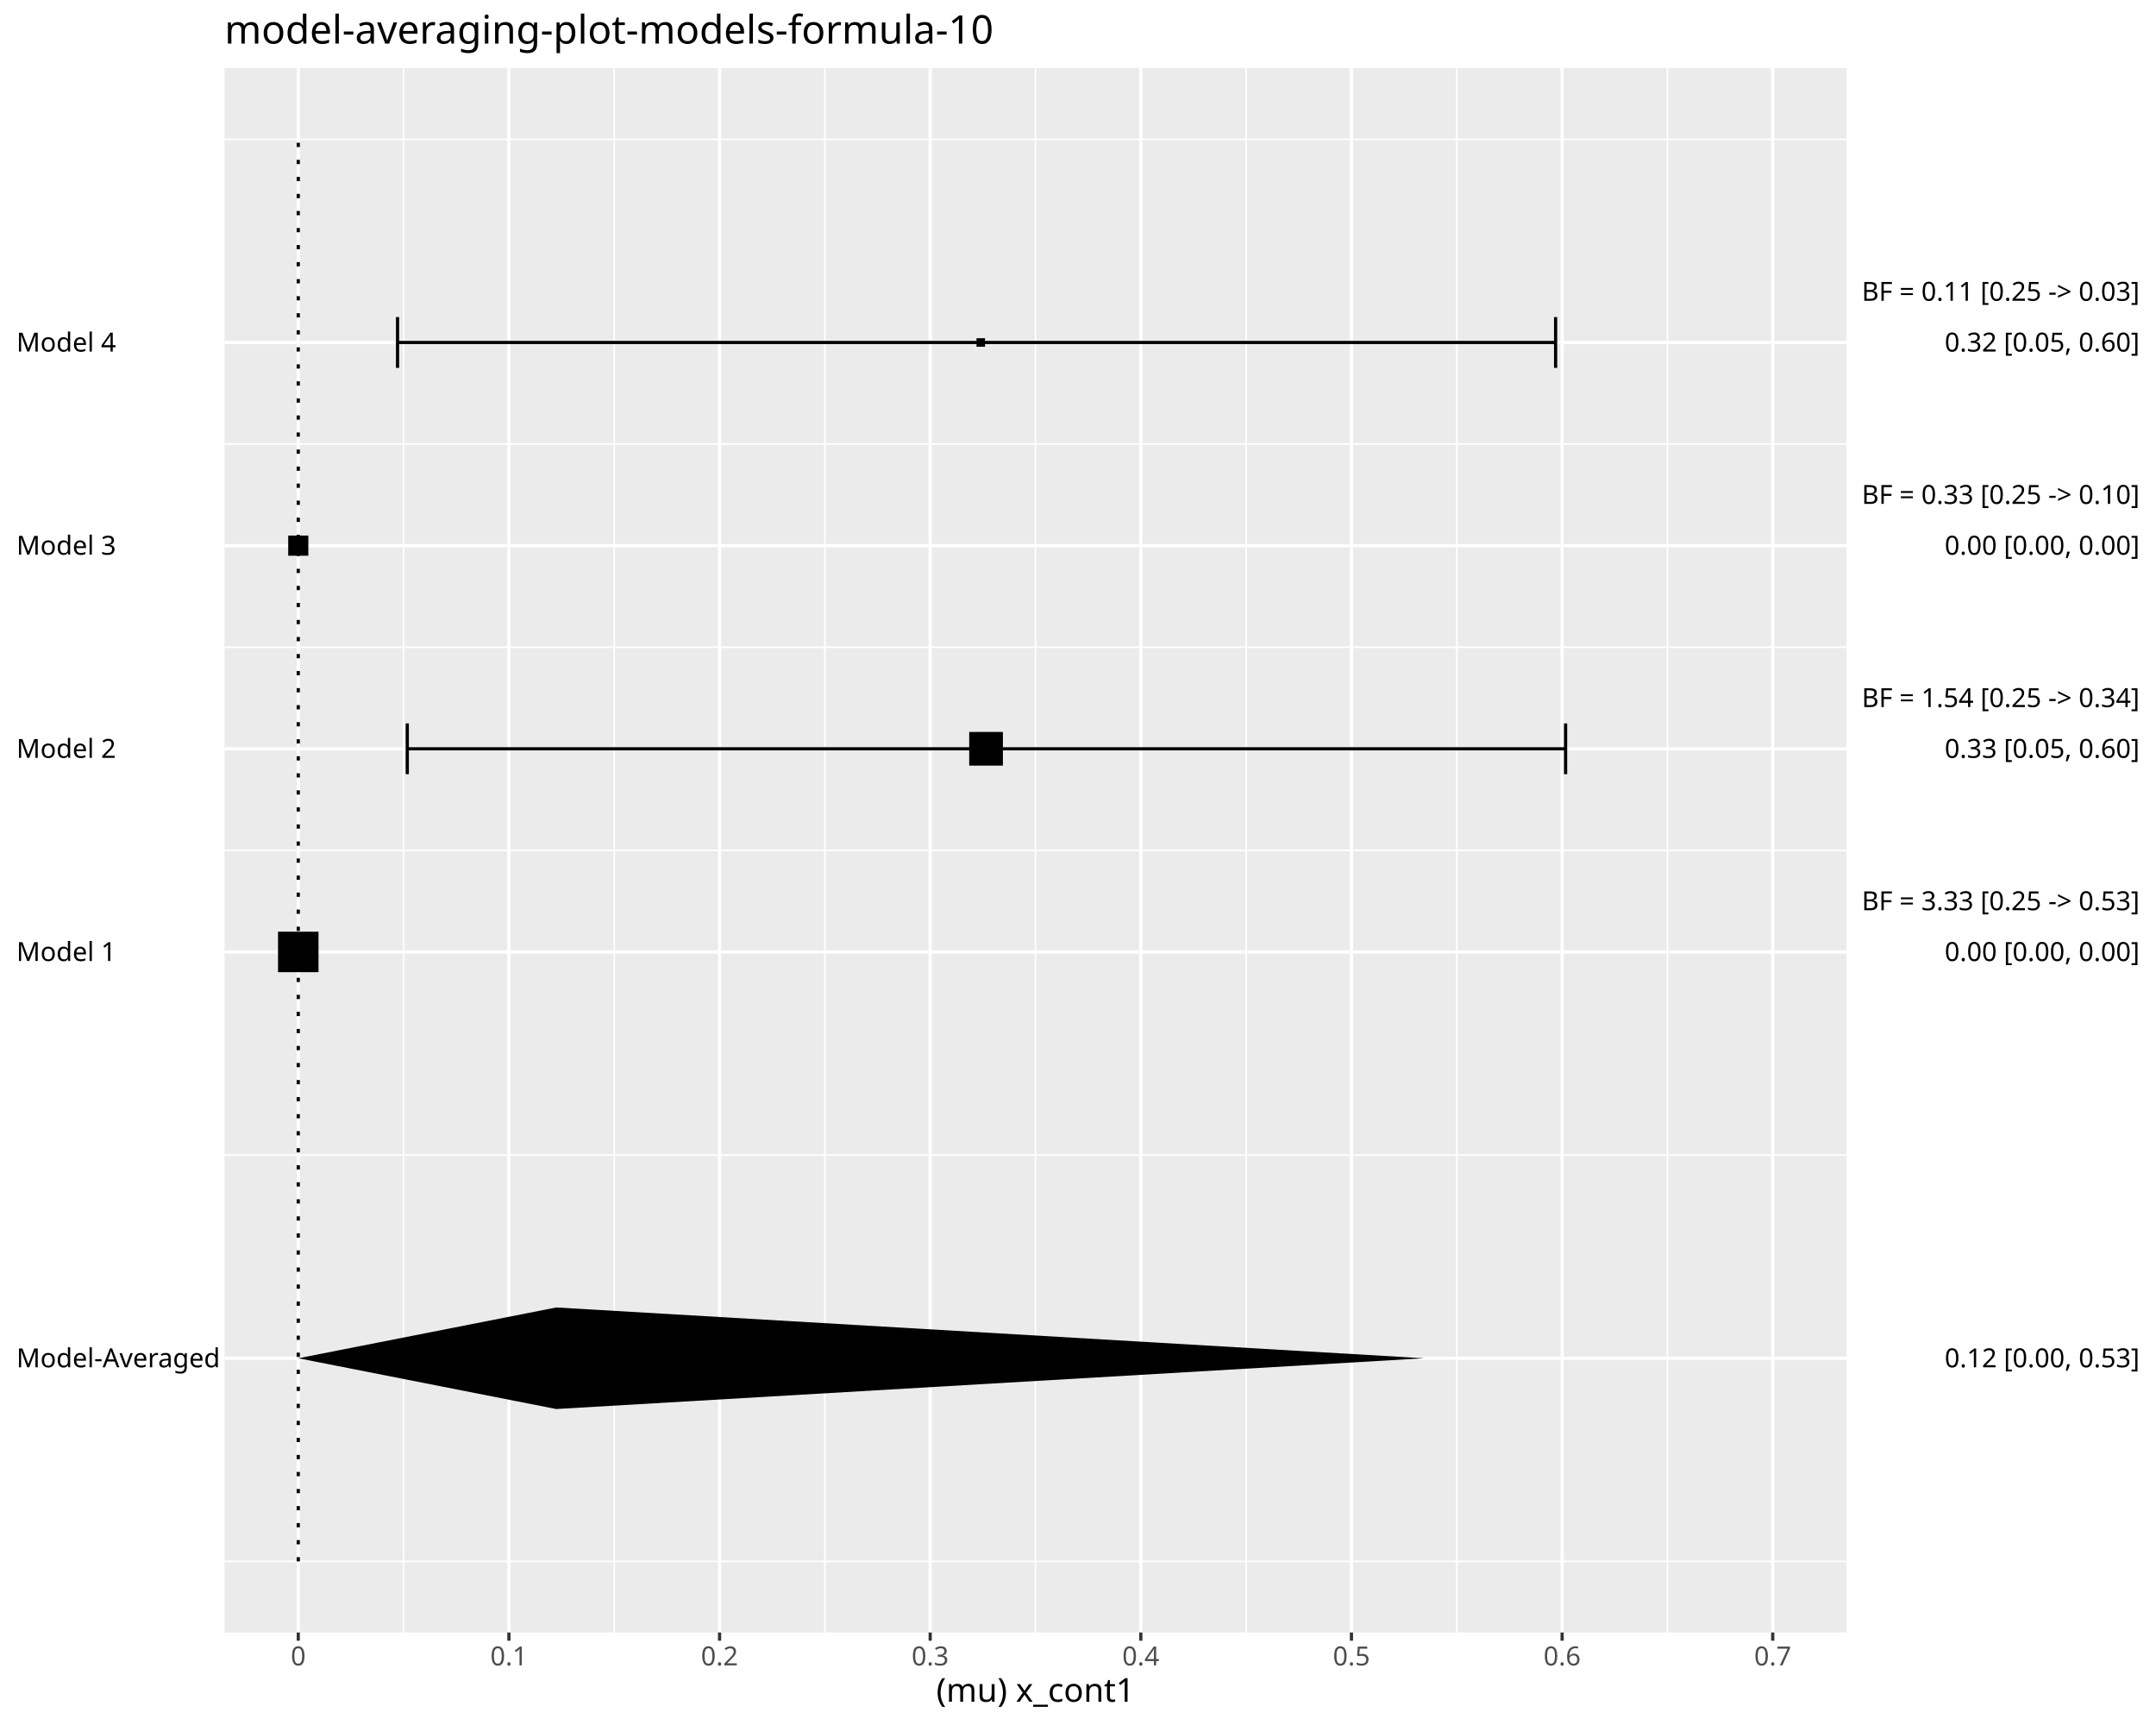
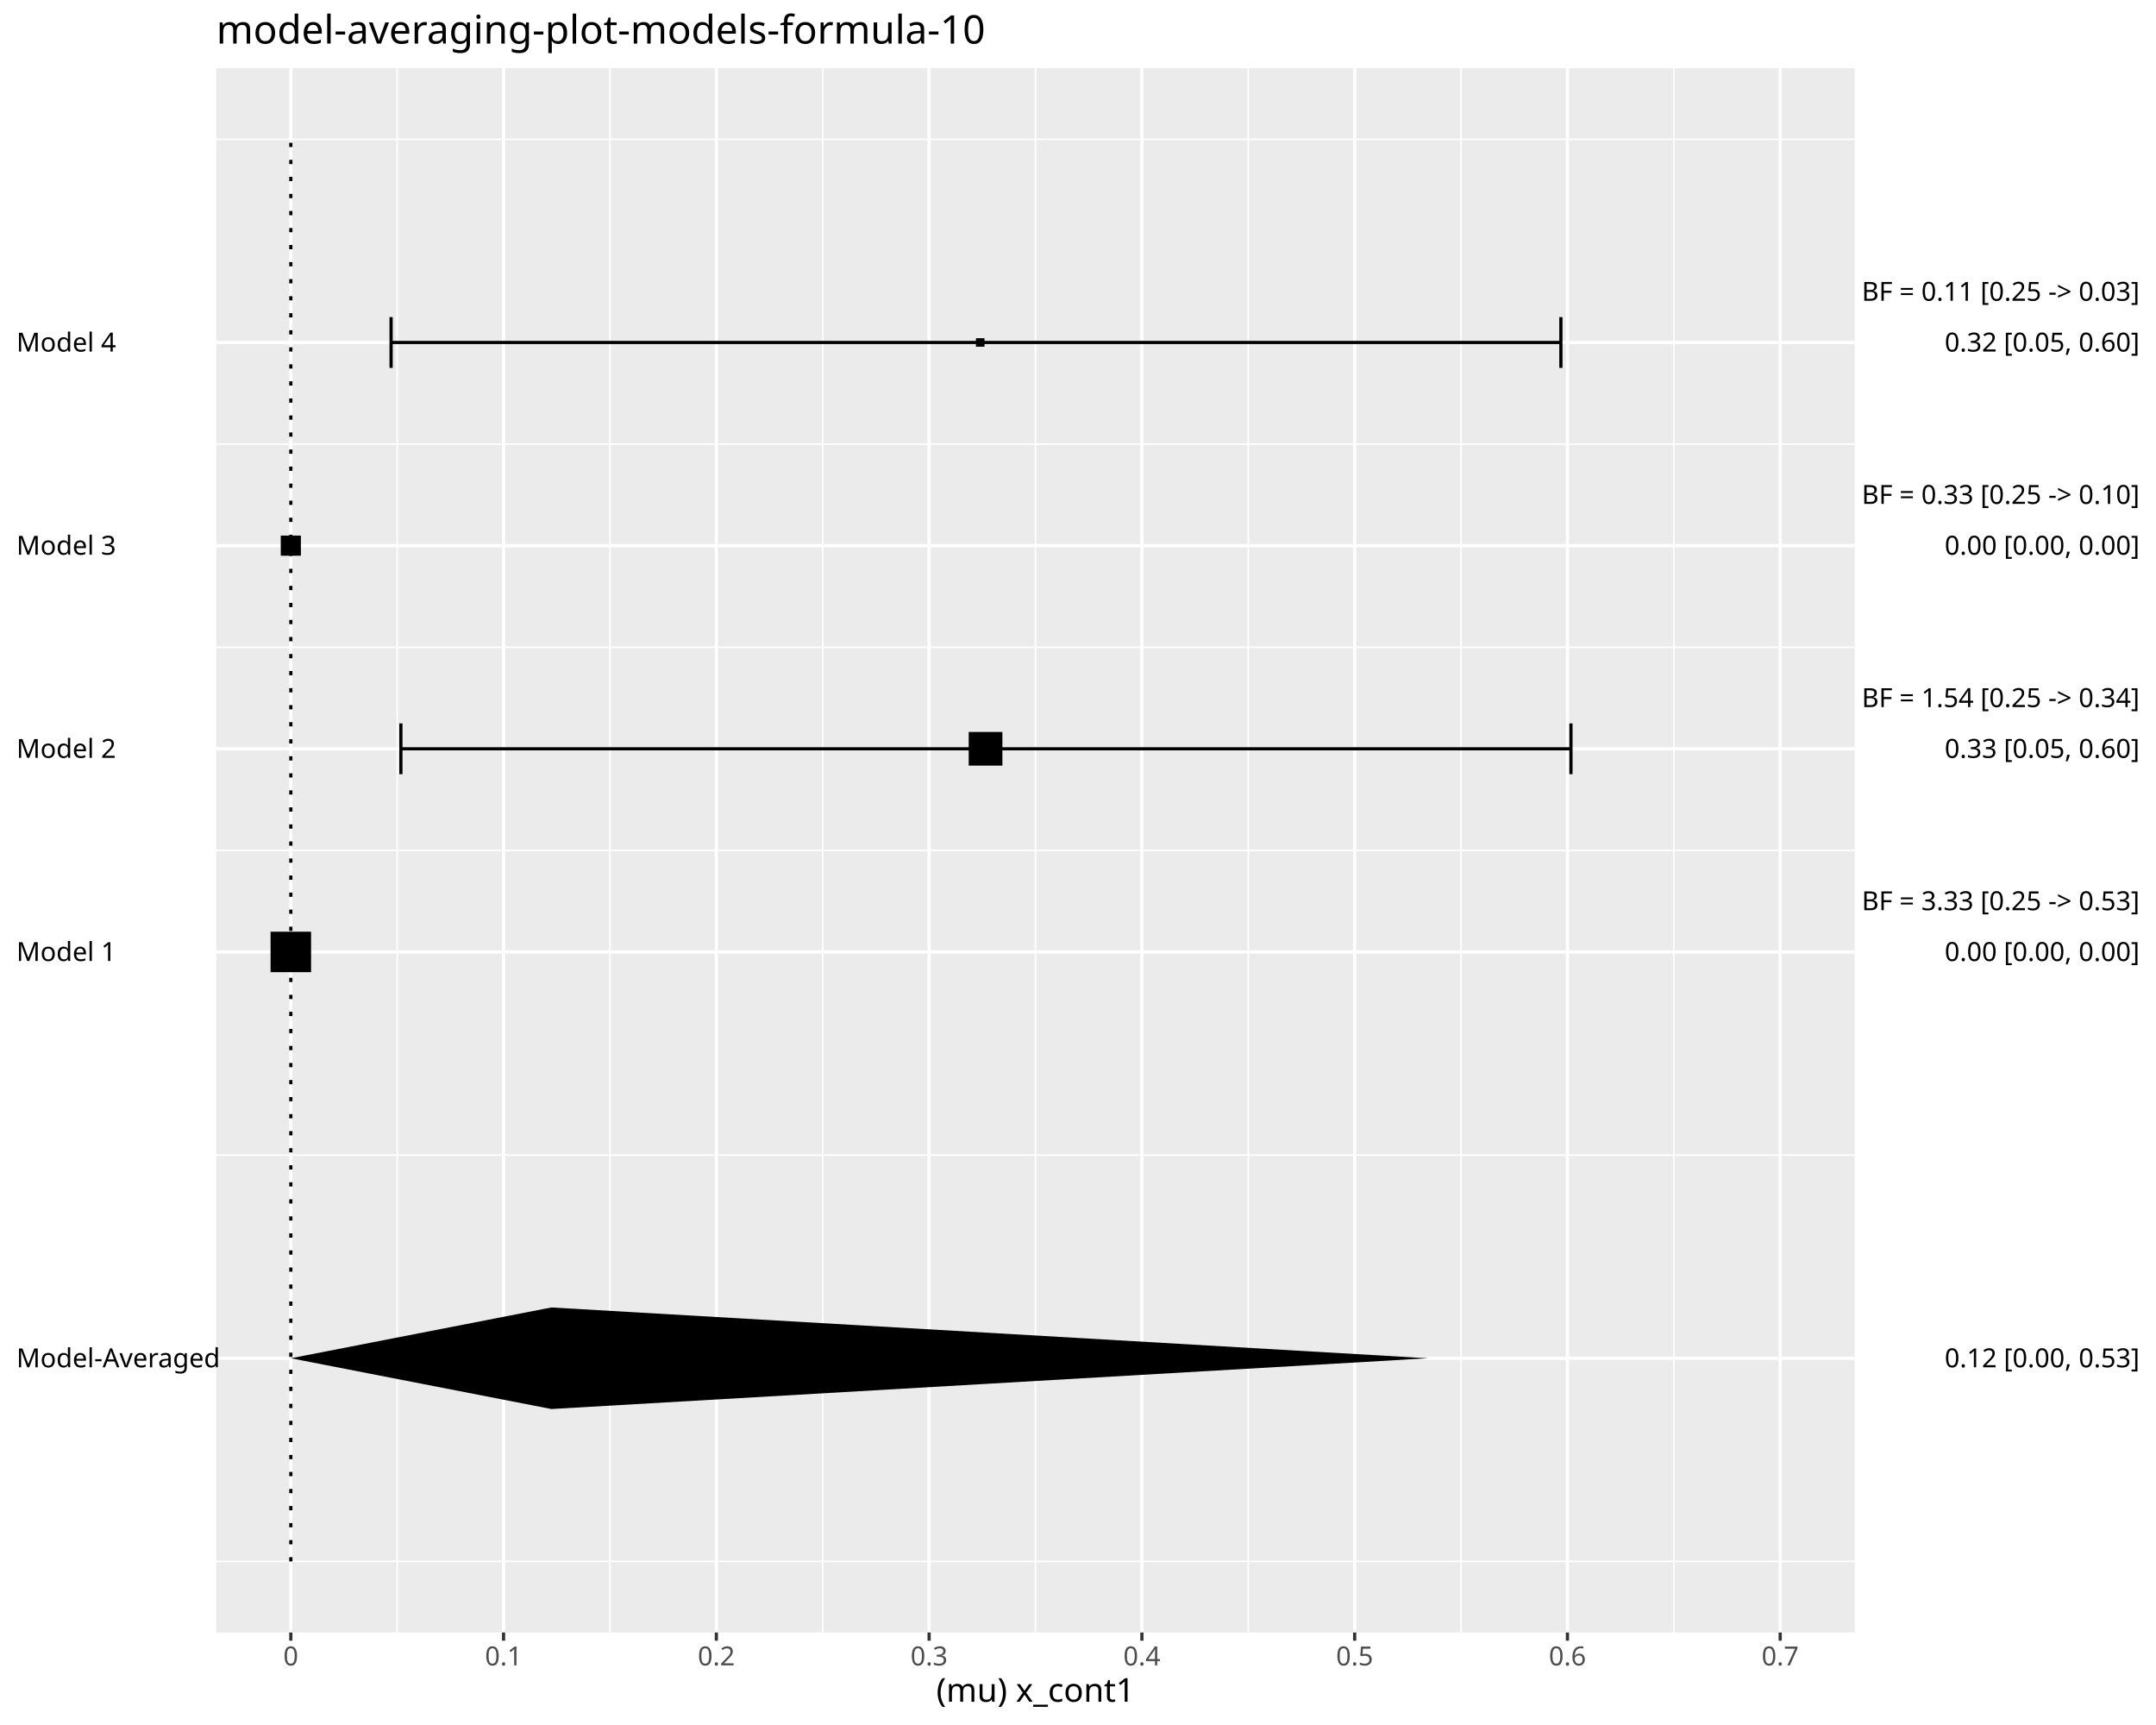
<svg xmlns="http://www.w3.org/2000/svg" class="svglite" data-engine-version="2.0" width="720.00pt" height="576.00pt" viewBox="0 0 720.00 576.00">
  <defs>
    <style type="text/css">
    .svglite line, .svglite polyline, .svglite polygon, .svglite path, .svglite rect, .svglite circle {
      fill: none;
      stroke: #000000;
      stroke-linecap: round;
      stroke-linejoin: round;
      stroke-miterlimit: 10.00;
    }
  </style>
  </defs>
  <rect width="100%" height="100%" style="stroke: none; fill: #FFFFFF;" />
  <defs>
    <clipPath id="cpMC4wMHw3MjAuMDB8MC4wMHw1NzYuMDA=">
      <rect x="0.00" y="0.00" width="720.00" height="576.00" />
    </clipPath>
  </defs>
  <g clip-path="url(#cpMC4wMHw3MjAuMDB8MC4wMHw1NzYuMDA=)">
-     <rect x="0.00" y="0.00" width="720.00" height="576.00" style="stroke-width: 1.07; stroke: #FFFFFF; fill: #FFFFFF;" />
+     <rect x="0" y="0.00" width="720.00" height="576.00" style="stroke-width: 1.07; stroke: #FFFFFF; fill: #FFFFFF;" />
  </g>
  <defs>
-     <clipPath id="cpNzQuOTl8NjE2LjYzfDIyLjc4fDU0NS4xMQ==">
-       <rect x="74.99" y="22.78" width="541.64" height="522.33" />
+     <clipPath id="cpNzIuMjV8NjE5LjM3fDIyLjc4fDU0NS4xMQ==">
+       <rect x="72.25" y="22.78" width="547.12" height="522.33" />
    </clipPath>
  </defs>
-   <g clip-path="url(#cpNzQuOTl8NjE2LjYzfDIyLjc4fDU0NS4xMQ==)">
-     <rect x="74.99" y="22.78" width="541.64" height="522.33" style="stroke-width: 1.07; stroke: none; fill: #EBEBEB;" />
-     <polyline points="74.99,521.37 616.63,521.37 " style="stroke-width: 0.53; stroke: #FFFFFF; stroke-linecap: butt;" />
-     <polyline points="74.99,385.70 616.63,385.70 " style="stroke-width: 0.53; stroke: #FFFFFF; stroke-linecap: butt;" />
-     <polyline points="74.99,283.95 616.63,283.95 " style="stroke-width: 0.53; stroke: #FFFFFF; stroke-linecap: butt;" />
-     <polyline points="74.99,216.11 616.63,216.11 " style="stroke-width: 0.53; stroke: #FFFFFF; stroke-linecap: butt;" />
-     <polyline points="74.99,148.28 616.63,148.28 " style="stroke-width: 0.53; stroke: #FFFFFF; stroke-linecap: butt;" />
-     <polyline points="74.99,46.53 616.63,46.53 " style="stroke-width: 0.53; stroke: #FFFFFF; stroke-linecap: butt;" />
-     <polyline points="134.78,545.11 134.78,22.78 " style="stroke-width: 0.53; stroke: #FFFFFF; stroke-linecap: butt;" />
-     <polyline points="205.12,545.11 205.12,22.78 " style="stroke-width: 0.53; stroke: #FFFFFF; stroke-linecap: butt;" />
-     <polyline points="275.47,545.11 275.47,22.78 " style="stroke-width: 0.53; stroke: #FFFFFF; stroke-linecap: butt;" />
+   <g clip-path="url(#cpNzIuMjV8NjE5LjM3fDIyLjc4fDU0NS4xMQ==)">
+     <rect x="72.25" y="22.78" width="547.12" height="522.33" style="stroke-width: 1.07; stroke: none; fill: #EBEBEB;" />
+     <polyline points="72.25,521.37 619.37,521.37 " style="stroke-width: 0.53; stroke: #FFFFFF; stroke-linecap: butt;" />
+     <polyline points="72.25,385.70 619.37,385.70 " style="stroke-width: 0.53; stroke: #FFFFFF; stroke-linecap: butt;" />
+     <polyline points="72.25,283.95 619.37,283.95 " style="stroke-width: 0.53; stroke: #FFFFFF; stroke-linecap: butt;" />
+     <polyline points="72.25,216.11 619.37,216.11 " style="stroke-width: 0.53; stroke: #FFFFFF; stroke-linecap: butt;" />
+     <polyline points="72.25,148.28 619.37,148.28 " style="stroke-width: 0.53; stroke: #FFFFFF; stroke-linecap: butt;" />
+     <polyline points="72.25,46.53 619.37,46.53 " style="stroke-width: 0.53; stroke: #FFFFFF; stroke-linecap: butt;" />
+     <polyline points="132.65,545.11 132.65,22.78 " style="stroke-width: 0.53; stroke: #FFFFFF; stroke-linecap: butt;" />
+     <polyline points="203.70,545.11 203.70,22.78 " style="stroke-width: 0.53; stroke: #FFFFFF; stroke-linecap: butt;" />
+     <polyline points="274.76,545.11 274.76,22.78 " style="stroke-width: 0.53; stroke: #FFFFFF; stroke-linecap: butt;" />
    <polyline points="345.81,545.11 345.81,22.78 " style="stroke-width: 0.53; stroke: #FFFFFF; stroke-linecap: butt;" />
-     <polyline points="416.15,545.11 416.15,22.78 " style="stroke-width: 0.53; stroke: #FFFFFF; stroke-linecap: butt;" />
-     <polyline points="486.50,545.11 486.50,22.78 " style="stroke-width: 0.53; stroke: #FFFFFF; stroke-linecap: butt;" />
-     <polyline points="556.84,545.11 556.84,22.78 " style="stroke-width: 0.53; stroke: #FFFFFF; stroke-linecap: butt;" />
-     <polyline points="74.99,453.54 616.63,453.54 " style="stroke-width: 1.07; stroke: #FFFFFF; stroke-linecap: butt;" />
-     <polyline points="74.99,317.87 616.63,317.87 " style="stroke-width: 1.07; stroke: #FFFFFF; stroke-linecap: butt;" />
-     <polyline points="74.99,250.03 616.63,250.03 " style="stroke-width: 1.07; stroke: #FFFFFF; stroke-linecap: butt;" />
-     <polyline points="74.99,182.20 616.63,182.20 " style="stroke-width: 1.07; stroke: #FFFFFF; stroke-linecap: butt;" />
-     <polyline points="74.99,114.36 616.63,114.36 " style="stroke-width: 1.07; stroke: #FFFFFF; stroke-linecap: butt;" />
-     <polyline points="99.61,545.11 99.61,22.78 " style="stroke-width: 1.07; stroke: #FFFFFF; stroke-linecap: butt;" />
-     <polyline points="169.95,545.11 169.95,22.78 " style="stroke-width: 1.07; stroke: #FFFFFF; stroke-linecap: butt;" />
-     <polyline points="240.30,545.11 240.30,22.78 " style="stroke-width: 1.07; stroke: #FFFFFF; stroke-linecap: butt;" />
-     <polyline points="310.64,545.11 310.64,22.78 " style="stroke-width: 1.07; stroke: #FFFFFF; stroke-linecap: butt;" />
-     <polyline points="380.98,545.11 380.98,22.78 " style="stroke-width: 1.07; stroke: #FFFFFF; stroke-linecap: butt;" />
-     <polyline points="451.32,545.11 451.32,22.78 " style="stroke-width: 1.07; stroke: #FFFFFF; stroke-linecap: butt;" />
-     <polyline points="521.67,545.11 521.67,22.78 " style="stroke-width: 1.07; stroke: #FFFFFF; stroke-linecap: butt;" />
-     <polyline points="592.01,545.11 592.01,22.78 " style="stroke-width: 1.07; stroke: #FFFFFF; stroke-linecap: butt;" />
-     <polyline points="522.83,258.51 522.83,241.55 " style="stroke-width: 1.07; stroke-linecap: butt;" />
-     <polyline points="522.83,250.03 136.01,250.03 " style="stroke-width: 1.07; stroke-linecap: butt;" />
-     <polyline points="136.01,258.51 136.01,241.55 " style="stroke-width: 1.07; stroke-linecap: butt;" />
-     <polyline points="519.50,122.84 519.50,105.88 " style="stroke-width: 1.07; stroke-linecap: butt;" />
-     <polyline points="519.50,114.36 132.76,114.36 " style="stroke-width: 1.07; stroke-linecap: butt;" />
-     <polyline points="132.76,122.84 132.76,105.88 " style="stroke-width: 1.07; stroke-linecap: butt;" />
-     <polygon points="92.85,324.62 106.37,324.62 106.37,311.11 92.85,311.11 " style="stroke-width: 0.71; stroke: none; fill: #000000;" />
-     <polygon points="323.67,255.65 334.92,255.65 334.92,244.41 323.67,244.41 " style="stroke-width: 0.71; stroke: none; fill: #000000;" />
-     <polygon points="96.25,185.56 102.97,185.56 102.97,178.83 96.25,178.83 " style="stroke-width: 0.71; stroke: none; fill: #000000;" />
-     <polygon points="326.11,115.78 328.95,115.78 328.95,112.94 326.11,112.94 " style="stroke-width: 0.71; stroke: none; fill: #000000;" />
-     <polygon points="99.61,453.54 185.75,436.58 475.61,453.54 185.75,470.49 " style="stroke-width: 1.07; stroke: none; stroke-linecap: butt; fill: #000000;" />
-     <polyline points="99.61,521.37 99.61,46.53 " style="stroke-width: 1.07; stroke-dasharray: 1.42,4.27; stroke-linecap: butt;" />
+     <polyline points="416.86,545.11 416.86,22.78 " style="stroke-width: 0.53; stroke: #FFFFFF; stroke-linecap: butt;" />
+     <polyline points="487.92,545.11 487.92,22.78 " style="stroke-width: 0.53; stroke: #FFFFFF; stroke-linecap: butt;" />
+     <polyline points="558.97,545.11 558.97,22.78 " style="stroke-width: 0.53; stroke: #FFFFFF; stroke-linecap: butt;" />
+     <polyline points="72.25,453.54 619.37,453.54 " style="stroke-width: 1.07; stroke: #FFFFFF; stroke-linecap: butt;" />
+     <polyline points="72.25,317.87 619.37,317.87 " style="stroke-width: 1.07; stroke: #FFFFFF; stroke-linecap: butt;" />
+     <polyline points="72.25,250.03 619.37,250.03 " style="stroke-width: 1.07; stroke: #FFFFFF; stroke-linecap: butt;" />
+     <polyline points="72.25,182.20 619.37,182.20 " style="stroke-width: 1.07; stroke: #FFFFFF; stroke-linecap: butt;" />
+     <polyline points="72.25,114.36 619.37,114.36 " style="stroke-width: 1.07; stroke: #FFFFFF; stroke-linecap: butt;" />
+     <polyline points="97.12,545.11 97.12,22.78 " style="stroke-width: 1.07; stroke: #FFFFFF; stroke-linecap: butt;" />
+     <polyline points="168.17,545.11 168.17,22.78 " style="stroke-width: 1.07; stroke: #FFFFFF; stroke-linecap: butt;" />
+     <polyline points="239.23,545.11 239.23,22.78 " style="stroke-width: 1.07; stroke: #FFFFFF; stroke-linecap: butt;" />
+     <polyline points="310.28,545.11 310.28,22.78 " style="stroke-width: 1.07; stroke: #FFFFFF; stroke-linecap: butt;" />
+     <polyline points="381.34,545.11 381.34,22.78 " style="stroke-width: 1.07; stroke: #FFFFFF; stroke-linecap: butt;" />
+     <polyline points="452.39,545.11 452.39,22.78 " style="stroke-width: 1.07; stroke: #FFFFFF; stroke-linecap: butt;" />
+     <polyline points="523.45,545.11 523.45,22.78 " style="stroke-width: 1.07; stroke: #FFFFFF; stroke-linecap: butt;" />
+     <polyline points="594.50,545.11 594.50,22.78 " style="stroke-width: 1.07; stroke: #FFFFFF; stroke-linecap: butt;" />
+     <polyline points="524.62,258.51 524.62,241.55 " style="stroke-width: 1.07; stroke-linecap: butt;" />
+     <polyline points="524.62,250.03 133.88,250.03 " style="stroke-width: 1.07; stroke-linecap: butt;" />
+     <polyline points="133.88,258.51 133.88,241.55 " style="stroke-width: 1.07; stroke-linecap: butt;" />
+     <polyline points="521.26,122.84 521.26,105.88 " style="stroke-width: 1.07; stroke-linecap: butt;" />
+     <polyline points="521.26,114.36 130.61,114.36 " style="stroke-width: 1.07; stroke-linecap: butt;" />
+     <polyline points="130.61,122.84 130.61,105.88 " style="stroke-width: 1.07; stroke-linecap: butt;" />
+     <polygon points="90.36,324.62 103.88,324.62 103.88,311.11 90.36,311.11 " style="stroke-width: 0.71; stroke: none; fill: #000000;" />
+     <polygon points="323.50,255.65 334.75,255.65 334.75,244.41 323.50,244.41 " style="stroke-width: 0.71; stroke: none; fill: #000000;" />
+     <polygon points="93.76,185.56 100.48,185.56 100.48,178.83 93.76,178.83 " style="stroke-width: 0.71; stroke: none; fill: #000000;" />
+     <polygon points="325.92,115.78 328.77,115.78 328.77,112.94 325.92,112.94 " style="stroke-width: 0.71; stroke: none; fill: #000000;" />
+     <polygon points="97.12,453.54 184.13,436.58 476.92,453.54 184.13,470.49 " style="stroke-width: 1.07; stroke: none; stroke-linecap: butt; fill: #000000;" />
+     <polyline points="97.12,521.37 97.12,46.53 " style="stroke-width: 1.07; stroke-dasharray: 1.42,4.27; stroke-linecap: butt;" />
  </g>
  <g clip-path="url(#cpMC4wMHw3MjAuMDB8MC4wMHw1NzYuMDA=)">
    <text x="5.48" y="456.56" style="font-size: 8.80px; font-family: sans;" textLength="64.58px" lengthAdjust="spacingAndGlyphs">Model-Averaged</text>
    <text x="5.48" y="320.89" style="font-size: 8.80px; font-family: sans;" textLength="31.31px" lengthAdjust="spacingAndGlyphs">Model 1</text>
    <text x="5.48" y="253.06" style="font-size: 8.80px; font-family: sans;" textLength="31.31px" lengthAdjust="spacingAndGlyphs">Model 2</text>
    <text x="5.48" y="185.22" style="font-size: 8.80px; font-family: sans;" textLength="31.31px" lengthAdjust="spacingAndGlyphs">Model 3</text>
    <text x="5.48" y="117.39" style="font-size: 8.80px; font-family: sans;" textLength="31.31px" lengthAdjust="spacingAndGlyphs">Model 4</text>
    <text x="714.52" y="456.56" text-anchor="end" style="font-size: 8.80px; font-family: sans;" textLength="63.61px" lengthAdjust="spacingAndGlyphs">0.12 [0.00, 0.53]</text>
    <text x="714.52" y="320.89" text-anchor="end" style="font-size: 8.80px; font-family: sans;" textLength="63.61px" lengthAdjust="spacingAndGlyphs">0.00 [0.00, 0.00]</text>
    <text x="714.52" y="253.06" text-anchor="end" style="font-size: 8.80px; font-family: sans;" textLength="63.61px" lengthAdjust="spacingAndGlyphs">0.33 [0.05, 0.60]</text>
    <text x="714.52" y="185.22" text-anchor="end" style="font-size: 8.80px; font-family: sans;" textLength="63.61px" lengthAdjust="spacingAndGlyphs">0.00 [0.00, 0.00]</text>
    <text x="714.52" y="117.39" text-anchor="end" style="font-size: 8.80px; font-family: sans;" textLength="63.61px" lengthAdjust="spacingAndGlyphs">0.32 [0.05, 0.60]</text>
    <text x="714.52" y="303.93" text-anchor="end" style="font-size: 8.80px; font-family: sans;" textLength="92.96px" lengthAdjust="spacingAndGlyphs">BF = 3.33 [0.25 -&gt; 0.53]</text>
    <text x="714.52" y="236.10" text-anchor="end" style="font-size: 8.80px; font-family: sans;" textLength="92.96px" lengthAdjust="spacingAndGlyphs">BF = 1.54 [0.25 -&gt; 0.34]</text>
    <text x="714.52" y="168.26" text-anchor="end" style="font-size: 8.80px; font-family: sans;" textLength="92.96px" lengthAdjust="spacingAndGlyphs">BF = 0.33 [0.25 -&gt; 0.10]</text>
    <text x="714.52" y="100.43" text-anchor="end" style="font-size: 8.80px; font-family: sans;" textLength="92.96px" lengthAdjust="spacingAndGlyphs">BF = 0.11 [0.25 -&gt; 0.03]</text>
-     <polyline points="99.61,547.85 99.61,545.11 " style="stroke-width: 1.07; stroke: #333333; stroke-linecap: butt;" />
-     <polyline points="169.95,547.85 169.95,545.11 " style="stroke-width: 1.07; stroke: #333333; stroke-linecap: butt;" />
-     <polyline points="240.30,547.85 240.30,545.11 " style="stroke-width: 1.07; stroke: #333333; stroke-linecap: butt;" />
-     <polyline points="310.64,547.85 310.64,545.11 " style="stroke-width: 1.07; stroke: #333333; stroke-linecap: butt;" />
-     <polyline points="380.98,547.85 380.98,545.11 " style="stroke-width: 1.07; stroke: #333333; stroke-linecap: butt;" />
-     <polyline points="451.32,547.85 451.32,545.11 " style="stroke-width: 1.07; stroke: #333333; stroke-linecap: butt;" />
-     <polyline points="521.67,547.85 521.67,545.11 " style="stroke-width: 1.07; stroke: #333333; stroke-linecap: butt;" />
-     <polyline points="592.01,547.85 592.01,545.11 " style="stroke-width: 1.07; stroke: #333333; stroke-linecap: butt;" />
-     <text x="99.61" y="556.10" text-anchor="middle" style="font-size: 8.80px; fill: #4D4D4D; font-family: sans;" textLength="4.89px" lengthAdjust="spacingAndGlyphs">0</text>
-     <text x="169.95" y="556.10" text-anchor="middle" style="font-size: 8.80px; fill: #4D4D4D; font-family: sans;" textLength="12.23px" lengthAdjust="spacingAndGlyphs">0.1</text>
-     <text x="240.30" y="556.10" text-anchor="middle" style="font-size: 8.80px; fill: #4D4D4D; font-family: sans;" textLength="12.23px" lengthAdjust="spacingAndGlyphs">0.2</text>
-     <text x="310.64" y="556.10" text-anchor="middle" style="font-size: 8.80px; fill: #4D4D4D; font-family: sans;" textLength="12.23px" lengthAdjust="spacingAndGlyphs">0.3</text>
-     <text x="380.98" y="556.10" text-anchor="middle" style="font-size: 8.80px; fill: #4D4D4D; font-family: sans;" textLength="12.23px" lengthAdjust="spacingAndGlyphs">0.4</text>
-     <text x="451.32" y="556.10" text-anchor="middle" style="font-size: 8.80px; fill: #4D4D4D; font-family: sans;" textLength="12.23px" lengthAdjust="spacingAndGlyphs">0.5</text>
-     <text x="521.67" y="556.10" text-anchor="middle" style="font-size: 8.80px; fill: #4D4D4D; font-family: sans;" textLength="12.23px" lengthAdjust="spacingAndGlyphs">0.6</text>
-     <text x="592.01" y="556.10" text-anchor="middle" style="font-size: 8.80px; fill: #4D4D4D; font-family: sans;" textLength="12.23px" lengthAdjust="spacingAndGlyphs">0.7</text>
+     <polyline points="97.12,547.85 97.12,545.11 " style="stroke-width: 1.07; stroke: #333333; stroke-linecap: butt;" />
+     <polyline points="168.17,547.85 168.17,545.11 " style="stroke-width: 1.07; stroke: #333333; stroke-linecap: butt;" />
+     <polyline points="239.23,547.85 239.23,545.11 " style="stroke-width: 1.07; stroke: #333333; stroke-linecap: butt;" />
+     <polyline points="310.28,547.85 310.28,545.11 " style="stroke-width: 1.07; stroke: #333333; stroke-linecap: butt;" />
+     <polyline points="381.34,547.85 381.34,545.11 " style="stroke-width: 1.07; stroke: #333333; stroke-linecap: butt;" />
+     <polyline points="452.39,547.85 452.39,545.11 " style="stroke-width: 1.07; stroke: #333333; stroke-linecap: butt;" />
+     <polyline points="523.45,547.85 523.45,545.11 " style="stroke-width: 1.07; stroke: #333333; stroke-linecap: butt;" />
+     <polyline points="594.50,547.85 594.50,545.11 " style="stroke-width: 1.07; stroke: #333333; stroke-linecap: butt;" />
+     <text x="97.12" y="556.10" text-anchor="middle" style="font-size: 8.80px; fill: #4D4D4D; font-family: sans;" textLength="4.89px" lengthAdjust="spacingAndGlyphs">0</text>
+     <text x="168.17" y="556.10" text-anchor="middle" style="font-size: 8.80px; fill: #4D4D4D; font-family: sans;" textLength="12.23px" lengthAdjust="spacingAndGlyphs">0.1</text>
+     <text x="239.23" y="556.10" text-anchor="middle" style="font-size: 8.80px; fill: #4D4D4D; font-family: sans;" textLength="12.23px" lengthAdjust="spacingAndGlyphs">0.2</text>
+     <text x="310.28" y="556.10" text-anchor="middle" style="font-size: 8.80px; fill: #4D4D4D; font-family: sans;" textLength="12.23px" lengthAdjust="spacingAndGlyphs">0.3</text>
+     <text x="381.34" y="556.10" text-anchor="middle" style="font-size: 8.80px; fill: #4D4D4D; font-family: sans;" textLength="12.23px" lengthAdjust="spacingAndGlyphs">0.4</text>
+     <text x="452.39" y="556.10" text-anchor="middle" style="font-size: 8.80px; fill: #4D4D4D; font-family: sans;" textLength="12.23px" lengthAdjust="spacingAndGlyphs">0.5</text>
+     <text x="523.45" y="556.10" text-anchor="middle" style="font-size: 8.80px; fill: #4D4D4D; font-family: sans;" textLength="12.23px" lengthAdjust="spacingAndGlyphs">0.6</text>
+     <text x="594.50" y="556.10" text-anchor="middle" style="font-size: 8.80px; fill: #4D4D4D; font-family: sans;" textLength="12.23px" lengthAdjust="spacingAndGlyphs">0.7</text>
    <text x="345.81" y="568.24" text-anchor="middle" style="font-size: 11.00px; font-family: sans;" textLength="64.20px" lengthAdjust="spacingAndGlyphs">(mu) x_cont1</text>
-     <text x="74.99" y="14.56" style="font-size: 13.20px; font-family: sans;" textLength="238.46px" lengthAdjust="spacingAndGlyphs">model-averaging-plot-models-formula-10</text>
+     <text x="72.25" y="14.56" style="font-size: 13.20px; font-family: sans;" textLength="238.46px" lengthAdjust="spacingAndGlyphs">model-averaging-plot-models-formula-10</text>
  </g>
</svg>
